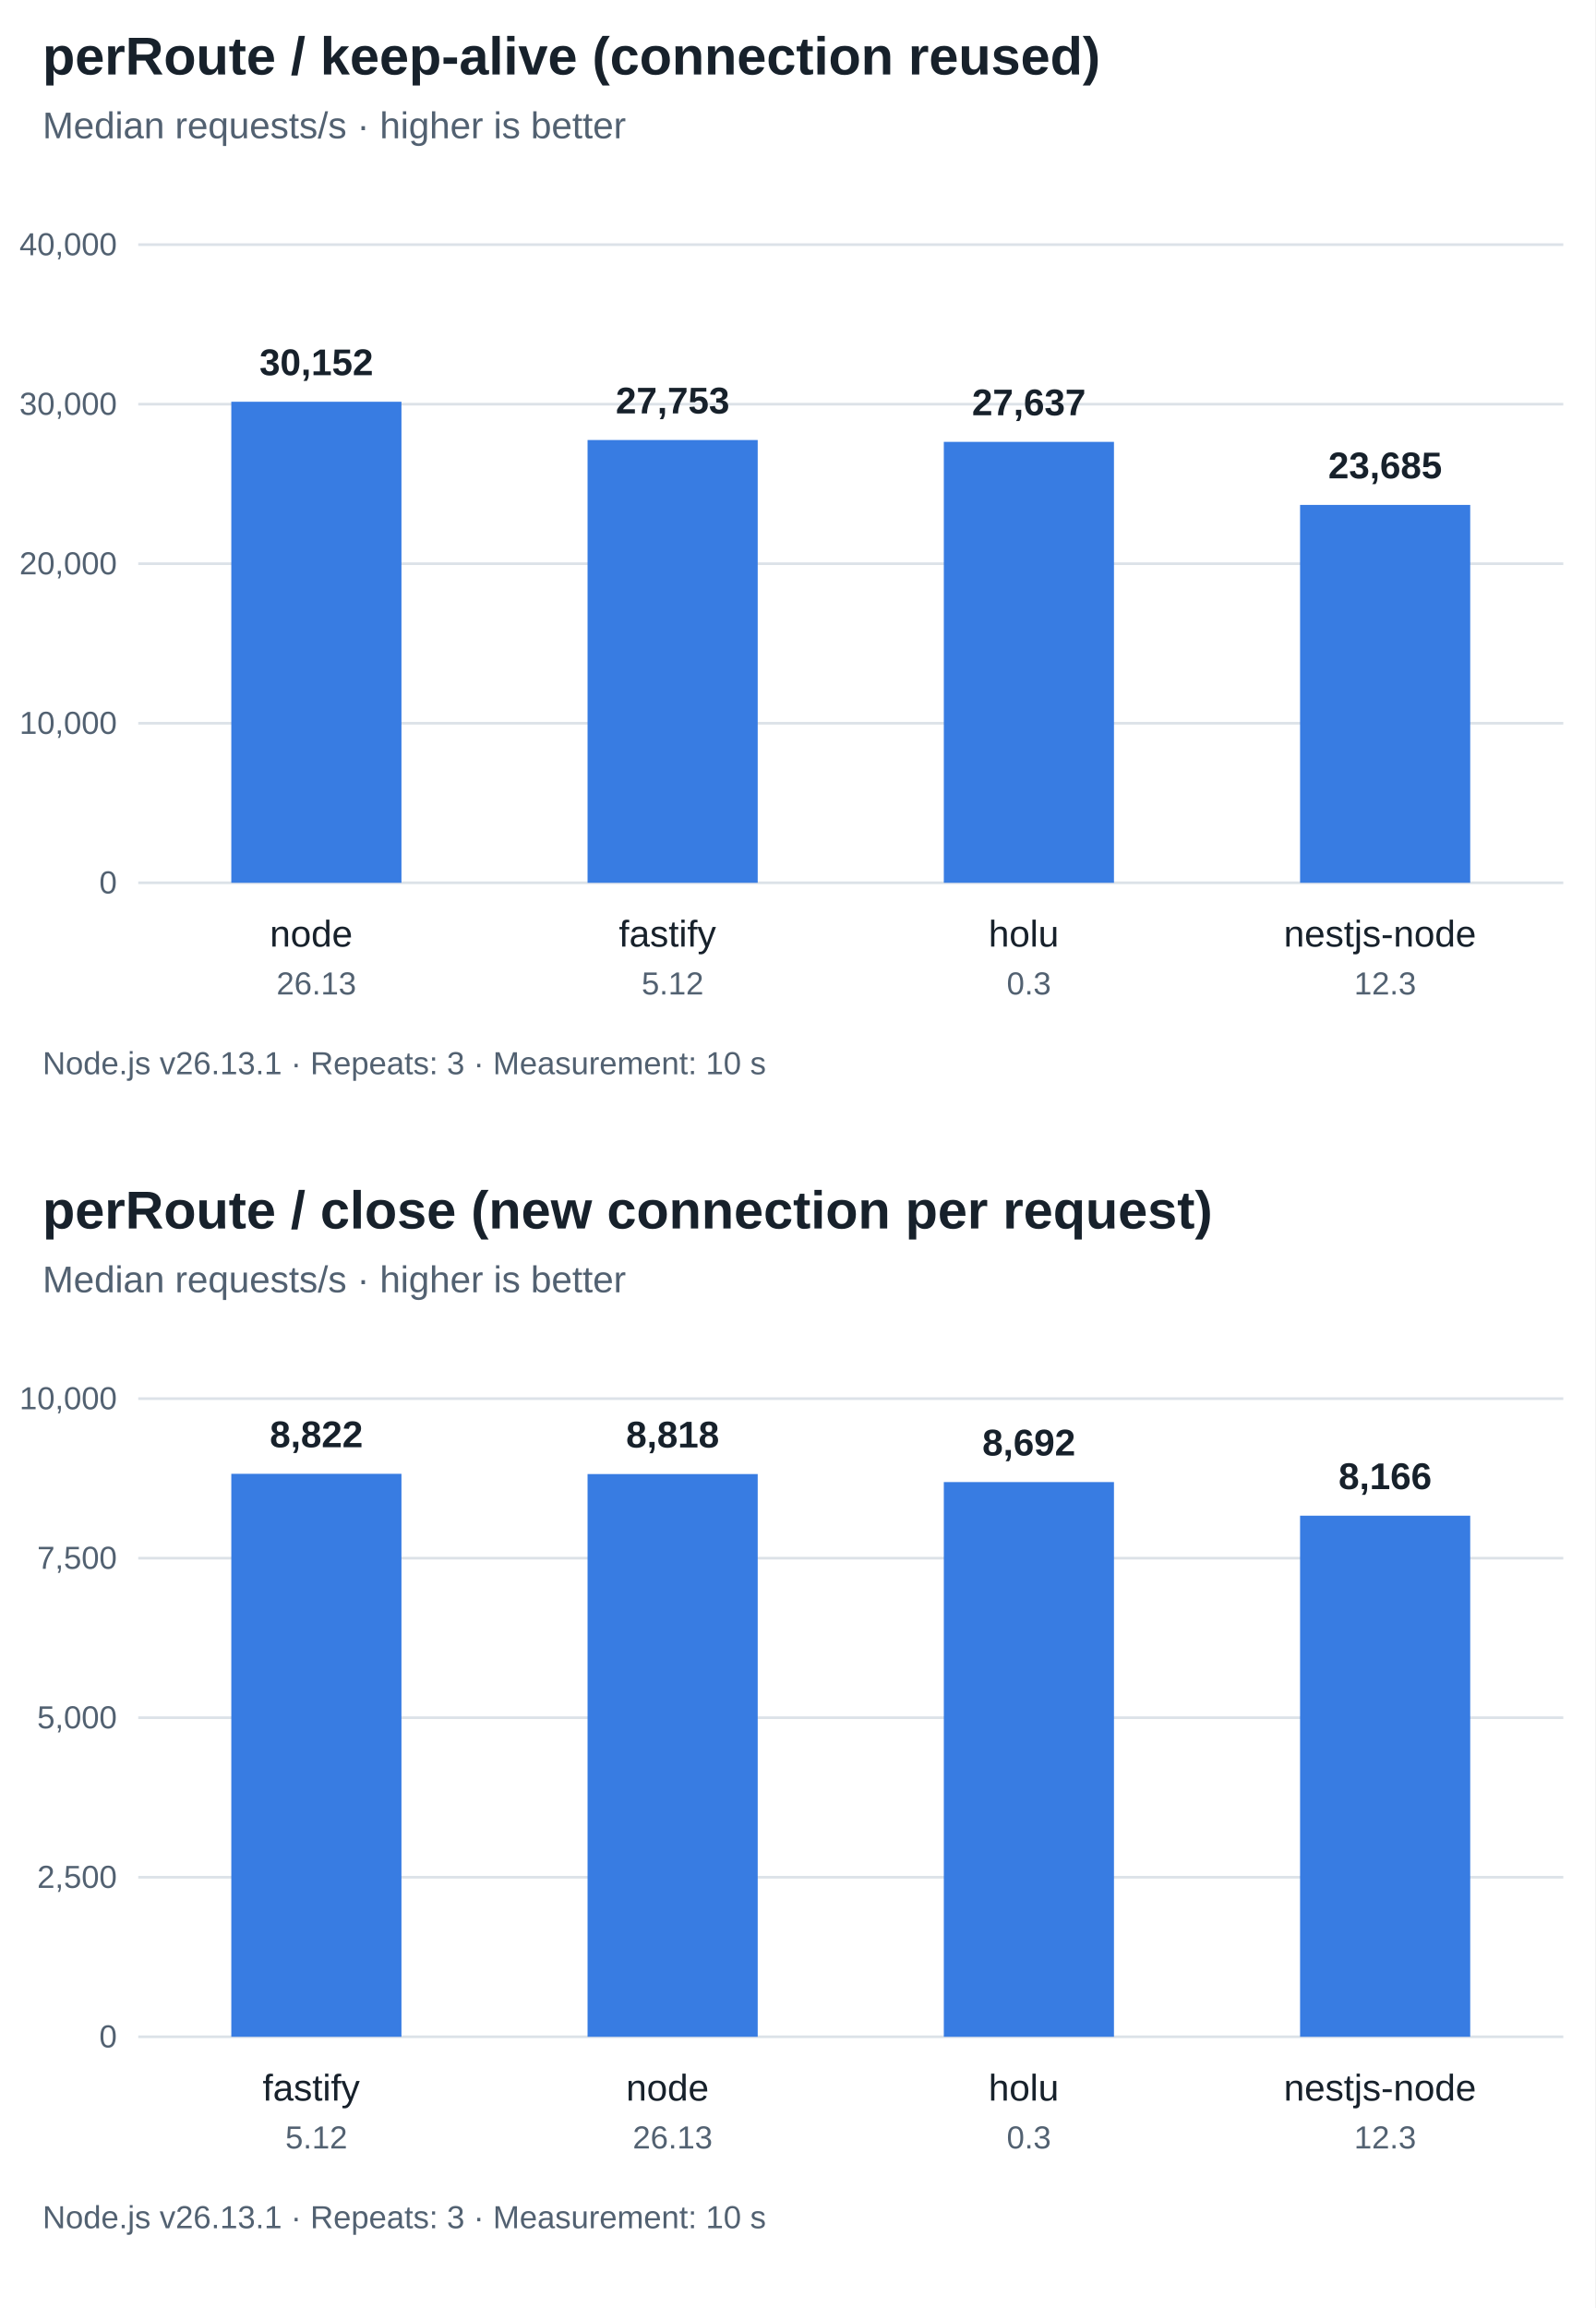
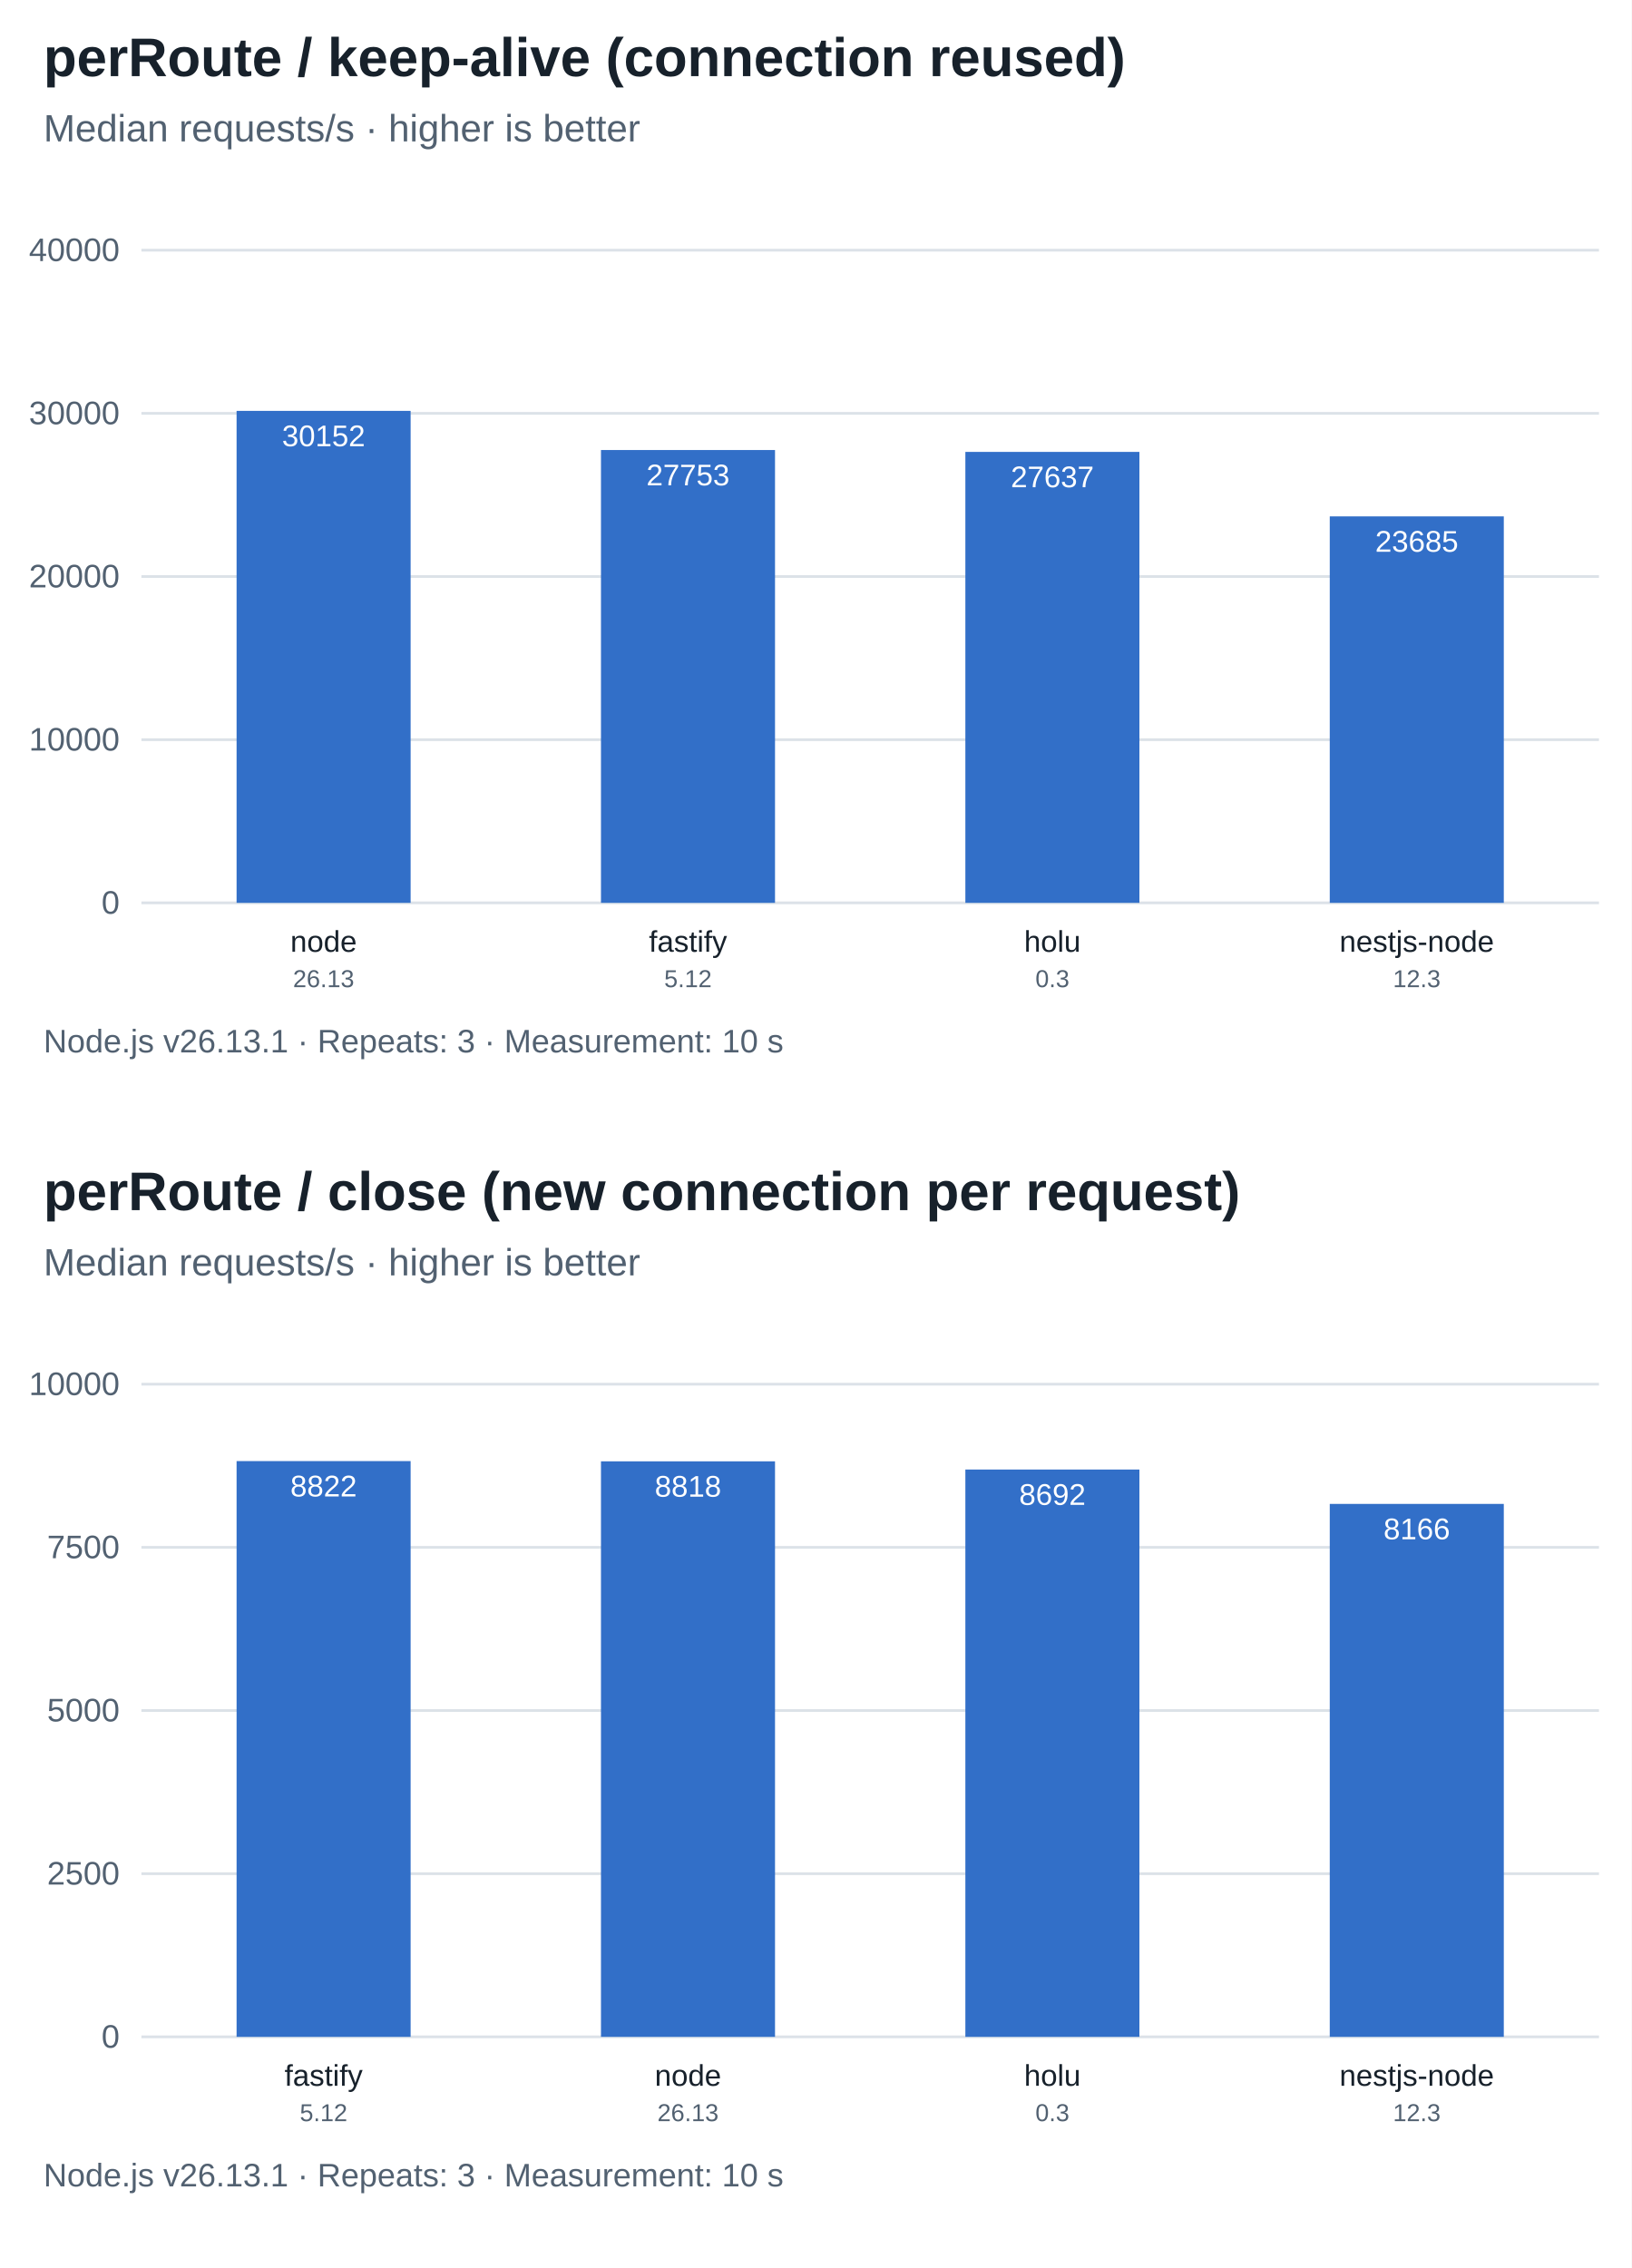
- <svg xmlns="http://www.w3.org/2000/svg" width="600" height="868" viewBox="0 0 600 868" role="img" aria-label="Benchmark medians" font-family="Arial, sans-serif" fill="#17212b">
+ <svg xmlns="http://www.w3.org/2000/svg" width="600" height="834" viewBox="0 0 600 834" role="img" aria-label="Benchmark medians" font-family="Arial, sans-serif" fill="#17212b">
  <rect width="100%" height="100%" fill="white" />
  <g transform="translate(0 0)">
    <g aria-label="perRoute / keep-alive (connection reused)">
      <text x="16" y="28" font-size="20" font-weight="600">perRoute / keep-alive (connection reused)</text>
      <text x="16" y="52" font-size="14" fill="#526171">Median requests/s · higher is better</text>
      <line x1="52" x2="588" y1="332" y2="332" stroke="#dce2e8" />
      <text x="44" y="336" text-anchor="end" font-size="12" fill="#526171">0</text>
      <line x1="52" x2="588" y1="272" y2="272" stroke="#dce2e8" />
-       <text x="44" y="276" text-anchor="end" font-size="12" fill="#526171">10,000</text>
+       <text x="44" y="276" text-anchor="end" font-size="12" fill="#526171">10000</text>
      <line x1="52" x2="588" y1="212" y2="212" stroke="#dce2e8" />
-       <text x="44" y="216" text-anchor="end" font-size="12" fill="#526171">20,000</text>
+       <text x="44" y="216" text-anchor="end" font-size="12" fill="#526171">20000</text>
      <line x1="52" x2="588" y1="152" y2="152" stroke="#dce2e8" />
-       <text x="44" y="156" text-anchor="end" font-size="12" fill="#526171">30,000</text>
+       <text x="44" y="156" text-anchor="end" font-size="12" fill="#526171">30000</text>
      <line x1="52" x2="588" y1="92" y2="92" stroke="#dce2e8" />
-       <text x="44" y="96" text-anchor="end" font-size="12" fill="#526171">40,000</text>
-       <rect class="bar" data-framework="node" data-value="30151.589357" x="87" y="151.09" width="64" height="180.91" fill="#387ce2" />
-       <text class="value" x="119" y="141.09" text-anchor="middle" font-size="14" font-weight="600">30,152</text>
-       <text class="framework" transform="translate(119 356)" text-anchor="middle" font-size="14">
-         <tspan x="0">node</tspan>
-         <tspan x="0" dy="18" font-size="12" fill="#526171">26.13</tspan>
+       <text x="44" y="96" text-anchor="end" font-size="12" fill="#526171">40000</text>
+       <rect class="bar" data-framework="node" data-value="30151.589357" x="87" y="151.09" width="64" height="180.91" fill="#326fc8" />
+       <text class="value" x="119" y="164.09" text-anchor="middle" font-size="11" fill="white">30152</text>
+       <text class="framework" text-anchor="middle" font-size="11">
+         <tspan x="119" y="350">node</tspan>
      </text>
-       <rect class="bar" data-framework="fastify" data-value="27752.757914" x="221" y="165.483" width="64" height="166.517" fill="#387ce2" />
-       <text class="value" x="253" y="155.483" text-anchor="middle" font-size="14" font-weight="600">27,753</text>
-       <text class="framework" transform="translate(253 356)" text-anchor="middle" font-size="14">
-         <tspan x="0">fastify</tspan>
-         <tspan x="0" dy="18" font-size="12" fill="#526171">5.12</tspan>
+       <text x="119" y="363" text-anchor="middle" font-size="9" fill="#526171">26.13</text>
+       <rect class="bar" data-framework="fastify" data-value="27752.757914" x="221" y="165.483" width="64" height="166.517" fill="#326fc8" />
+       <text class="value" x="253" y="178.483" text-anchor="middle" font-size="11" fill="white">27753</text>
+       <text class="framework" text-anchor="middle" font-size="11">
+         <tspan x="253" y="350">fastify</tspan>
      </text>
-       <rect class="bar" data-framework="holu" data-value="27637.274687" x="355" y="166.176" width="64" height="165.824" fill="#387ce2" />
-       <text class="value" x="387" y="156.176" text-anchor="middle" font-size="14" font-weight="600">27,637</text>
-       <text class="framework" transform="translate(387 356)" text-anchor="middle" font-size="14">
-         <tspan x="0">holu</tspan>
-         <tspan x="0" dy="18" font-size="12" fill="#526171">0.3</tspan>
+       <text x="253" y="363" text-anchor="middle" font-size="9" fill="#526171">5.12</text>
+       <rect class="bar" data-framework="holu" data-value="27637.274687" x="355" y="166.176" width="64" height="165.824" fill="#326fc8" />
+       <text class="value" x="387" y="179.176" text-anchor="middle" font-size="11" fill="white">27637</text>
+       <text class="framework" text-anchor="middle" font-size="11">
+         <tspan x="387" y="350">holu</tspan>
      </text>
-       <rect class="bar" data-framework="nestjs-node" data-value="23685.352154" x="489" y="189.888" width="64" height="142.112" fill="#387ce2" />
-       <text class="value" x="521" y="179.888" text-anchor="middle" font-size="14" font-weight="600">23,685</text>
-       <text class="framework" transform="translate(521 356)" text-anchor="middle" font-size="14">
-         <tspan x="0">nestjs-node</tspan>
-         <tspan x="0" dy="18" font-size="12" fill="#526171">12.3</tspan>
+       <text x="387" y="363" text-anchor="middle" font-size="9" fill="#526171">0.3</text>
+       <rect class="bar" data-framework="nestjs-node" data-value="23685.352154" x="489" y="189.888" width="64" height="142.112" fill="#326fc8" />
+       <text class="value" x="521" y="202.888" text-anchor="middle" font-size="11" fill="white">23685</text>
+       <text class="framework" text-anchor="middle" font-size="11">
+         <tspan x="521" y="350">nestjs-node</tspan>
      </text>
-       <text x="16" y="404" font-size="12" fill="#526171">Node.js v26.13.1 · Repeats: 3 · Measurement: 10 s</text>
+       <text x="521" y="363" text-anchor="middle" font-size="9" fill="#526171">12.3</text>
+       <text x="16" y="387" font-size="12" fill="#526171">Node.js v26.13.1 · Repeats: 3 · Measurement: 10 s</text>
    </g>
  </g>
-   <g transform="translate(0 434)">
+   <g transform="translate(0 417)">
    <g aria-label="perRoute / close (new connection per request)">
      <text x="16" y="28" font-size="20" font-weight="600">perRoute / close (new connection per request)</text>
      <text x="16" y="52" font-size="14" fill="#526171">Median requests/s · higher is better</text>
      <line x1="52" x2="588" y1="332" y2="332" stroke="#dce2e8" />
      <text x="44" y="336" text-anchor="end" font-size="12" fill="#526171">0</text>
      <line x1="52" x2="588" y1="272" y2="272" stroke="#dce2e8" />
-       <text x="44" y="276" text-anchor="end" font-size="12" fill="#526171">2,500</text>
+       <text x="44" y="276" text-anchor="end" font-size="12" fill="#526171">2500</text>
      <line x1="52" x2="588" y1="212" y2="212" stroke="#dce2e8" />
-       <text x="44" y="216" text-anchor="end" font-size="12" fill="#526171">5,000</text>
+       <text x="44" y="216" text-anchor="end" font-size="12" fill="#526171">5000</text>
      <line x1="52" x2="588" y1="152" y2="152" stroke="#dce2e8" />
-       <text x="44" y="156" text-anchor="end" font-size="12" fill="#526171">7,500</text>
+       <text x="44" y="156" text-anchor="end" font-size="12" fill="#526171">7500</text>
      <line x1="52" x2="588" y1="92" y2="92" stroke="#dce2e8" />
-       <text x="44" y="96" text-anchor="end" font-size="12" fill="#526171">10,000</text>
-       <rect class="bar" data-framework="fastify" data-value="8821.737653" x="87" y="120.278" width="64" height="211.722" fill="#387ce2" />
-       <text class="value" x="119" y="110.278" text-anchor="middle" font-size="14" font-weight="600">8,822</text>
-       <text class="framework" transform="translate(119 356)" text-anchor="middle" font-size="14">
-         <tspan x="0">fastify</tspan>
-         <tspan x="0" dy="18" font-size="12" fill="#526171">5.12</tspan>
+       <text x="44" y="96" text-anchor="end" font-size="12" fill="#526171">10000</text>
+       <rect class="bar" data-framework="fastify" data-value="8821.737653" x="87" y="120.278" width="64" height="211.722" fill="#326fc8" />
+       <text class="value" x="119" y="133.278" text-anchor="middle" font-size="11" fill="white">8822</text>
+       <text class="framework" text-anchor="middle" font-size="11">
+         <tspan x="119" y="350">fastify</tspan>
      </text>
-       <rect class="bar" data-framework="node" data-value="8817.924424" x="221" y="120.37" width="64" height="211.63" fill="#387ce2" />
-       <text class="value" x="253" y="110.37" text-anchor="middle" font-size="14" font-weight="600">8,818</text>
-       <text class="framework" transform="translate(253 356)" text-anchor="middle" font-size="14">
-         <tspan x="0">node</tspan>
-         <tspan x="0" dy="18" font-size="12" fill="#526171">26.13</tspan>
+       <text x="119" y="363" text-anchor="middle" font-size="9" fill="#526171">5.12</text>
+       <rect class="bar" data-framework="node" data-value="8817.924424" x="221" y="120.37" width="64" height="211.63" fill="#326fc8" />
+       <text class="value" x="253" y="133.37" text-anchor="middle" font-size="11" fill="white">8818</text>
+       <text class="framework" text-anchor="middle" font-size="11">
+         <tspan x="253" y="350">node</tspan>
      </text>
-       <rect class="bar" data-framework="holu" data-value="8692.468819" x="355" y="123.381" width="64" height="208.619" fill="#387ce2" />
-       <text class="value" x="387" y="113.381" text-anchor="middle" font-size="14" font-weight="600">8,692</text>
-       <text class="framework" transform="translate(387 356)" text-anchor="middle" font-size="14">
-         <tspan x="0">holu</tspan>
-         <tspan x="0" dy="18" font-size="12" fill="#526171">0.3</tspan>
+       <text x="253" y="363" text-anchor="middle" font-size="9" fill="#526171">26.13</text>
+       <rect class="bar" data-framework="holu" data-value="8692.468819" x="355" y="123.381" width="64" height="208.619" fill="#326fc8" />
+       <text class="value" x="387" y="136.381" text-anchor="middle" font-size="11" fill="white">8692</text>
+       <text class="framework" text-anchor="middle" font-size="11">
+         <tspan x="387" y="350">holu</tspan>
      </text>
-       <rect class="bar" data-framework="nestjs-node" data-value="8165.524711" x="489" y="136.027" width="64" height="195.973" fill="#387ce2" />
-       <text class="value" x="521" y="126.027" text-anchor="middle" font-size="14" font-weight="600">8,166</text>
-       <text class="framework" transform="translate(521 356)" text-anchor="middle" font-size="14">
-         <tspan x="0">nestjs-node</tspan>
-         <tspan x="0" dy="18" font-size="12" fill="#526171">12.3</tspan>
+       <text x="387" y="363" text-anchor="middle" font-size="9" fill="#526171">0.3</text>
+       <rect class="bar" data-framework="nestjs-node" data-value="8165.524711" x="489" y="136.027" width="64" height="195.973" fill="#326fc8" />
+       <text class="value" x="521" y="149.027" text-anchor="middle" font-size="11" fill="white">8166</text>
+       <text class="framework" text-anchor="middle" font-size="11">
+         <tspan x="521" y="350">nestjs-node</tspan>
      </text>
-       <text x="16" y="404" font-size="12" fill="#526171">Node.js v26.13.1 · Repeats: 3 · Measurement: 10 s</text>
+       <text x="521" y="363" text-anchor="middle" font-size="9" fill="#526171">12.3</text>
+       <text x="16" y="387" font-size="12" fill="#526171">Node.js v26.13.1 · Repeats: 3 · Measurement: 10 s</text>
    </g>
  </g>
</svg>
